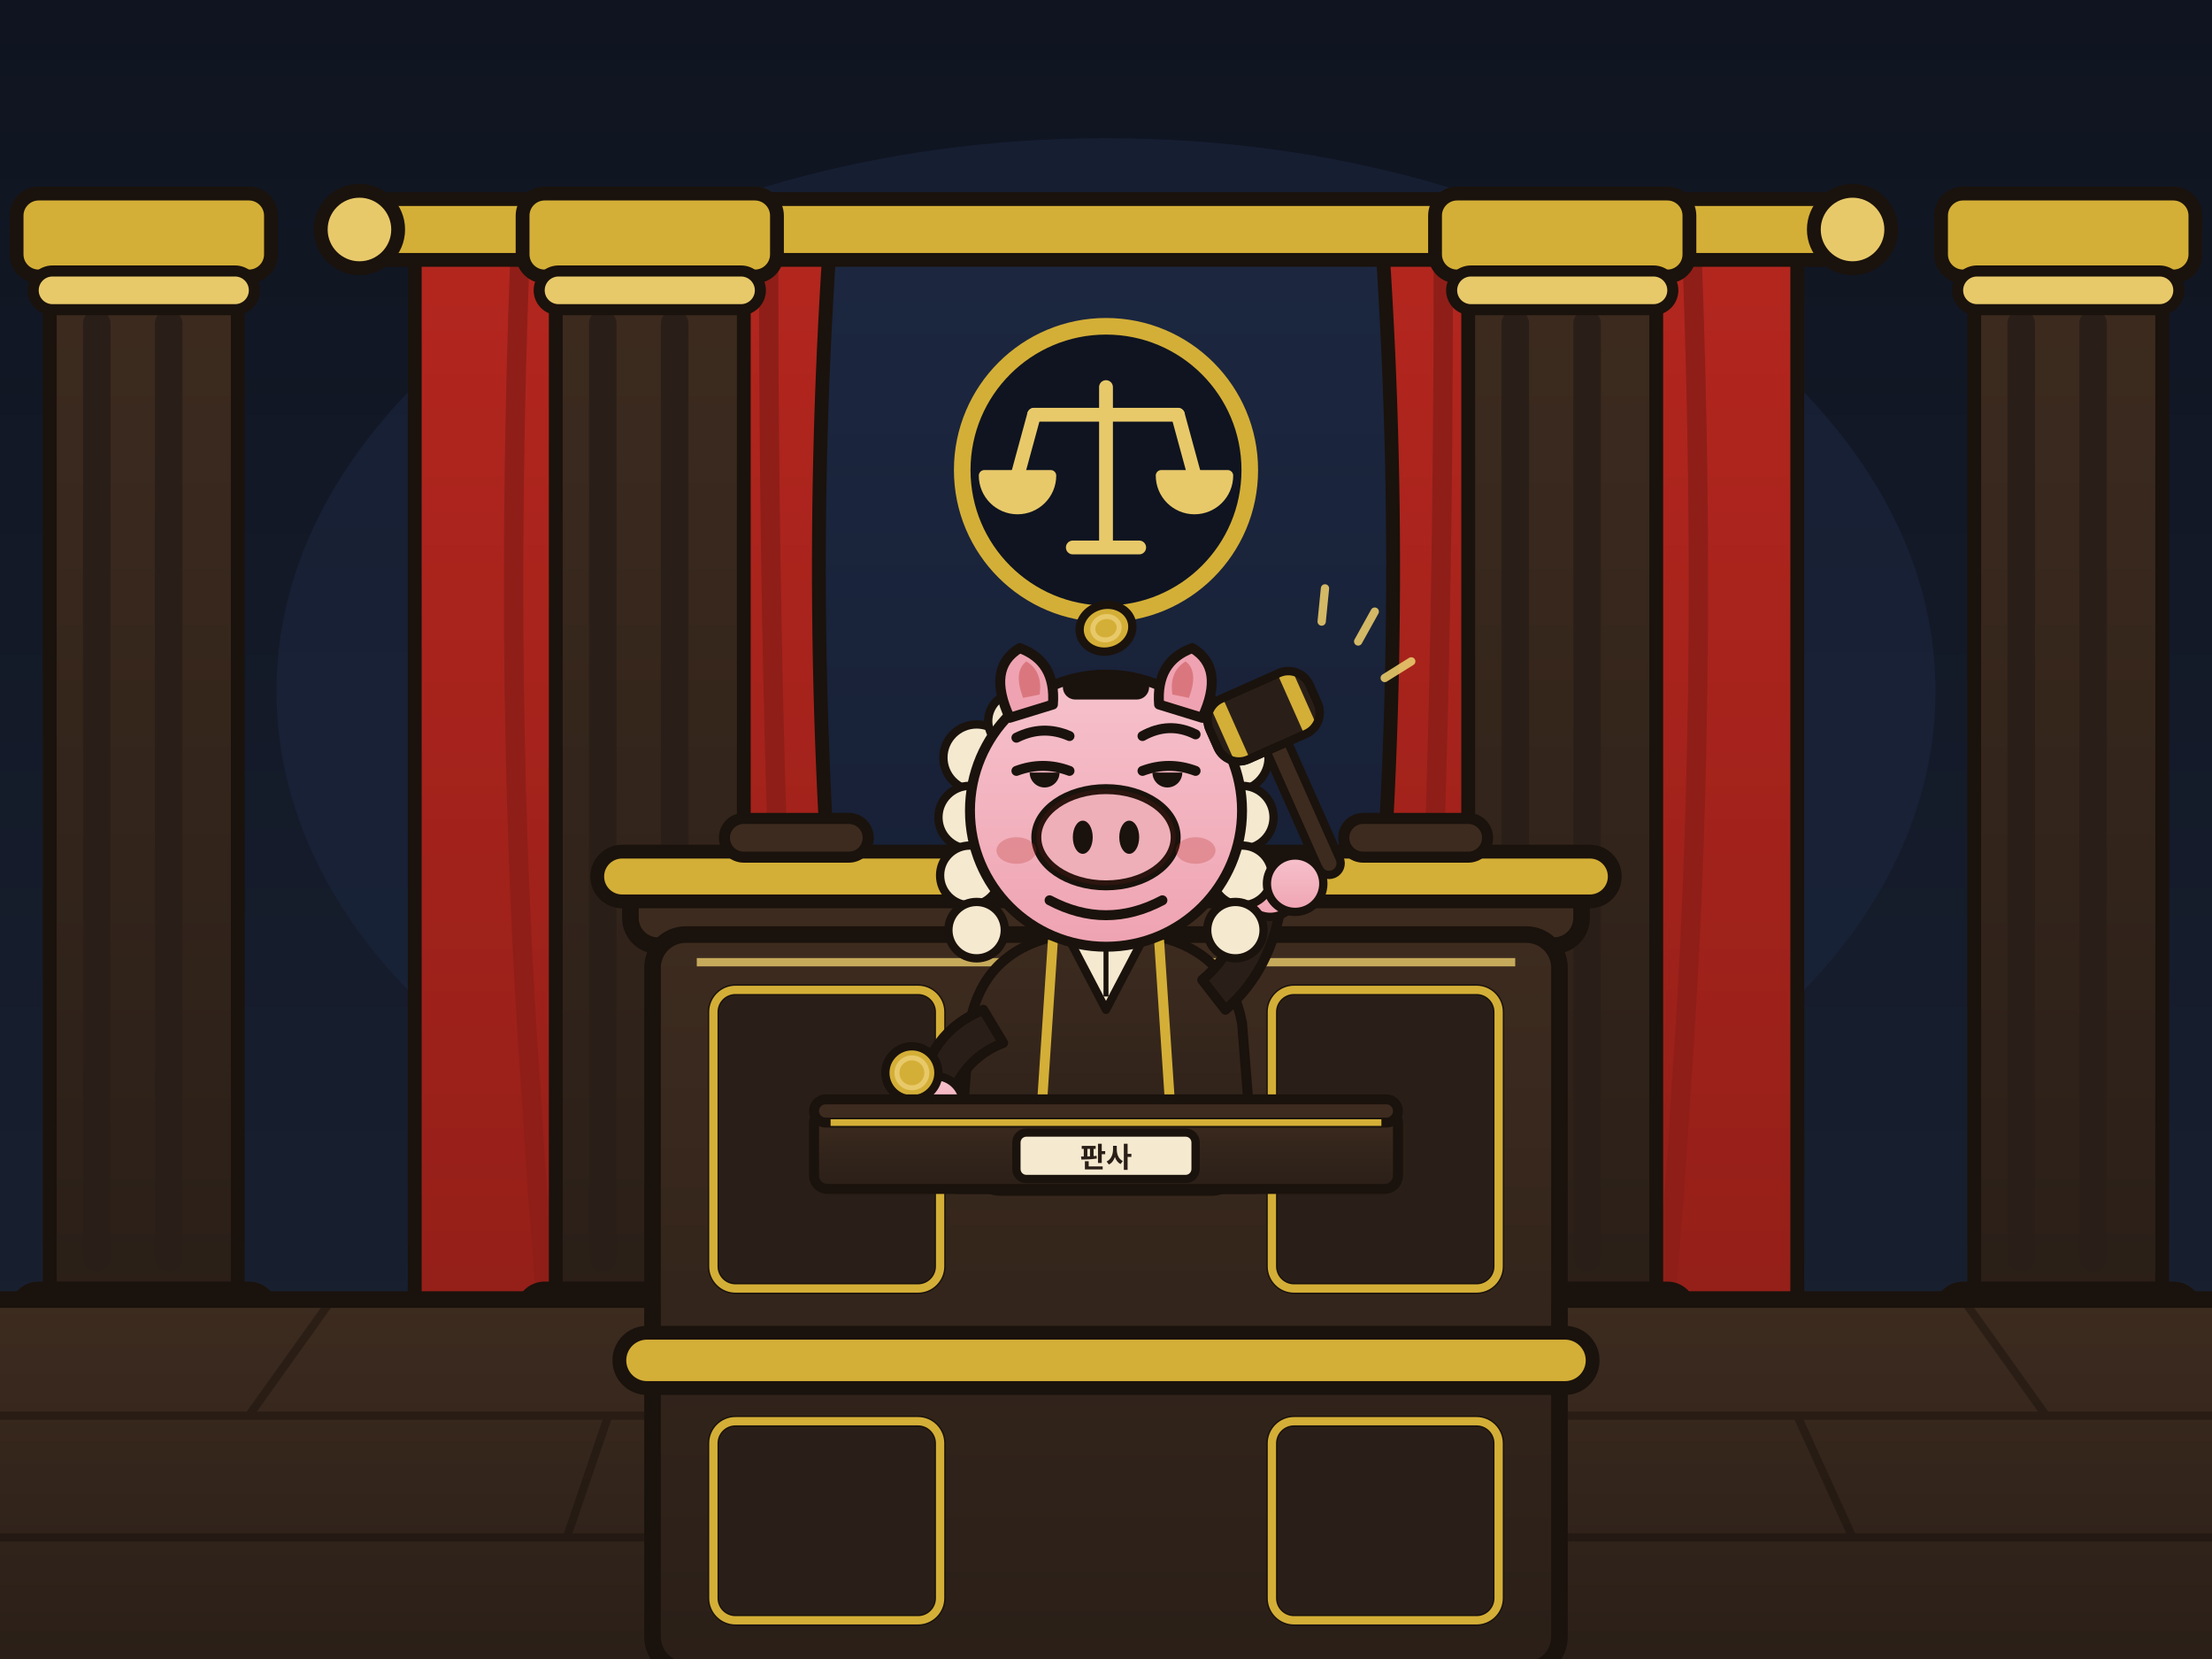
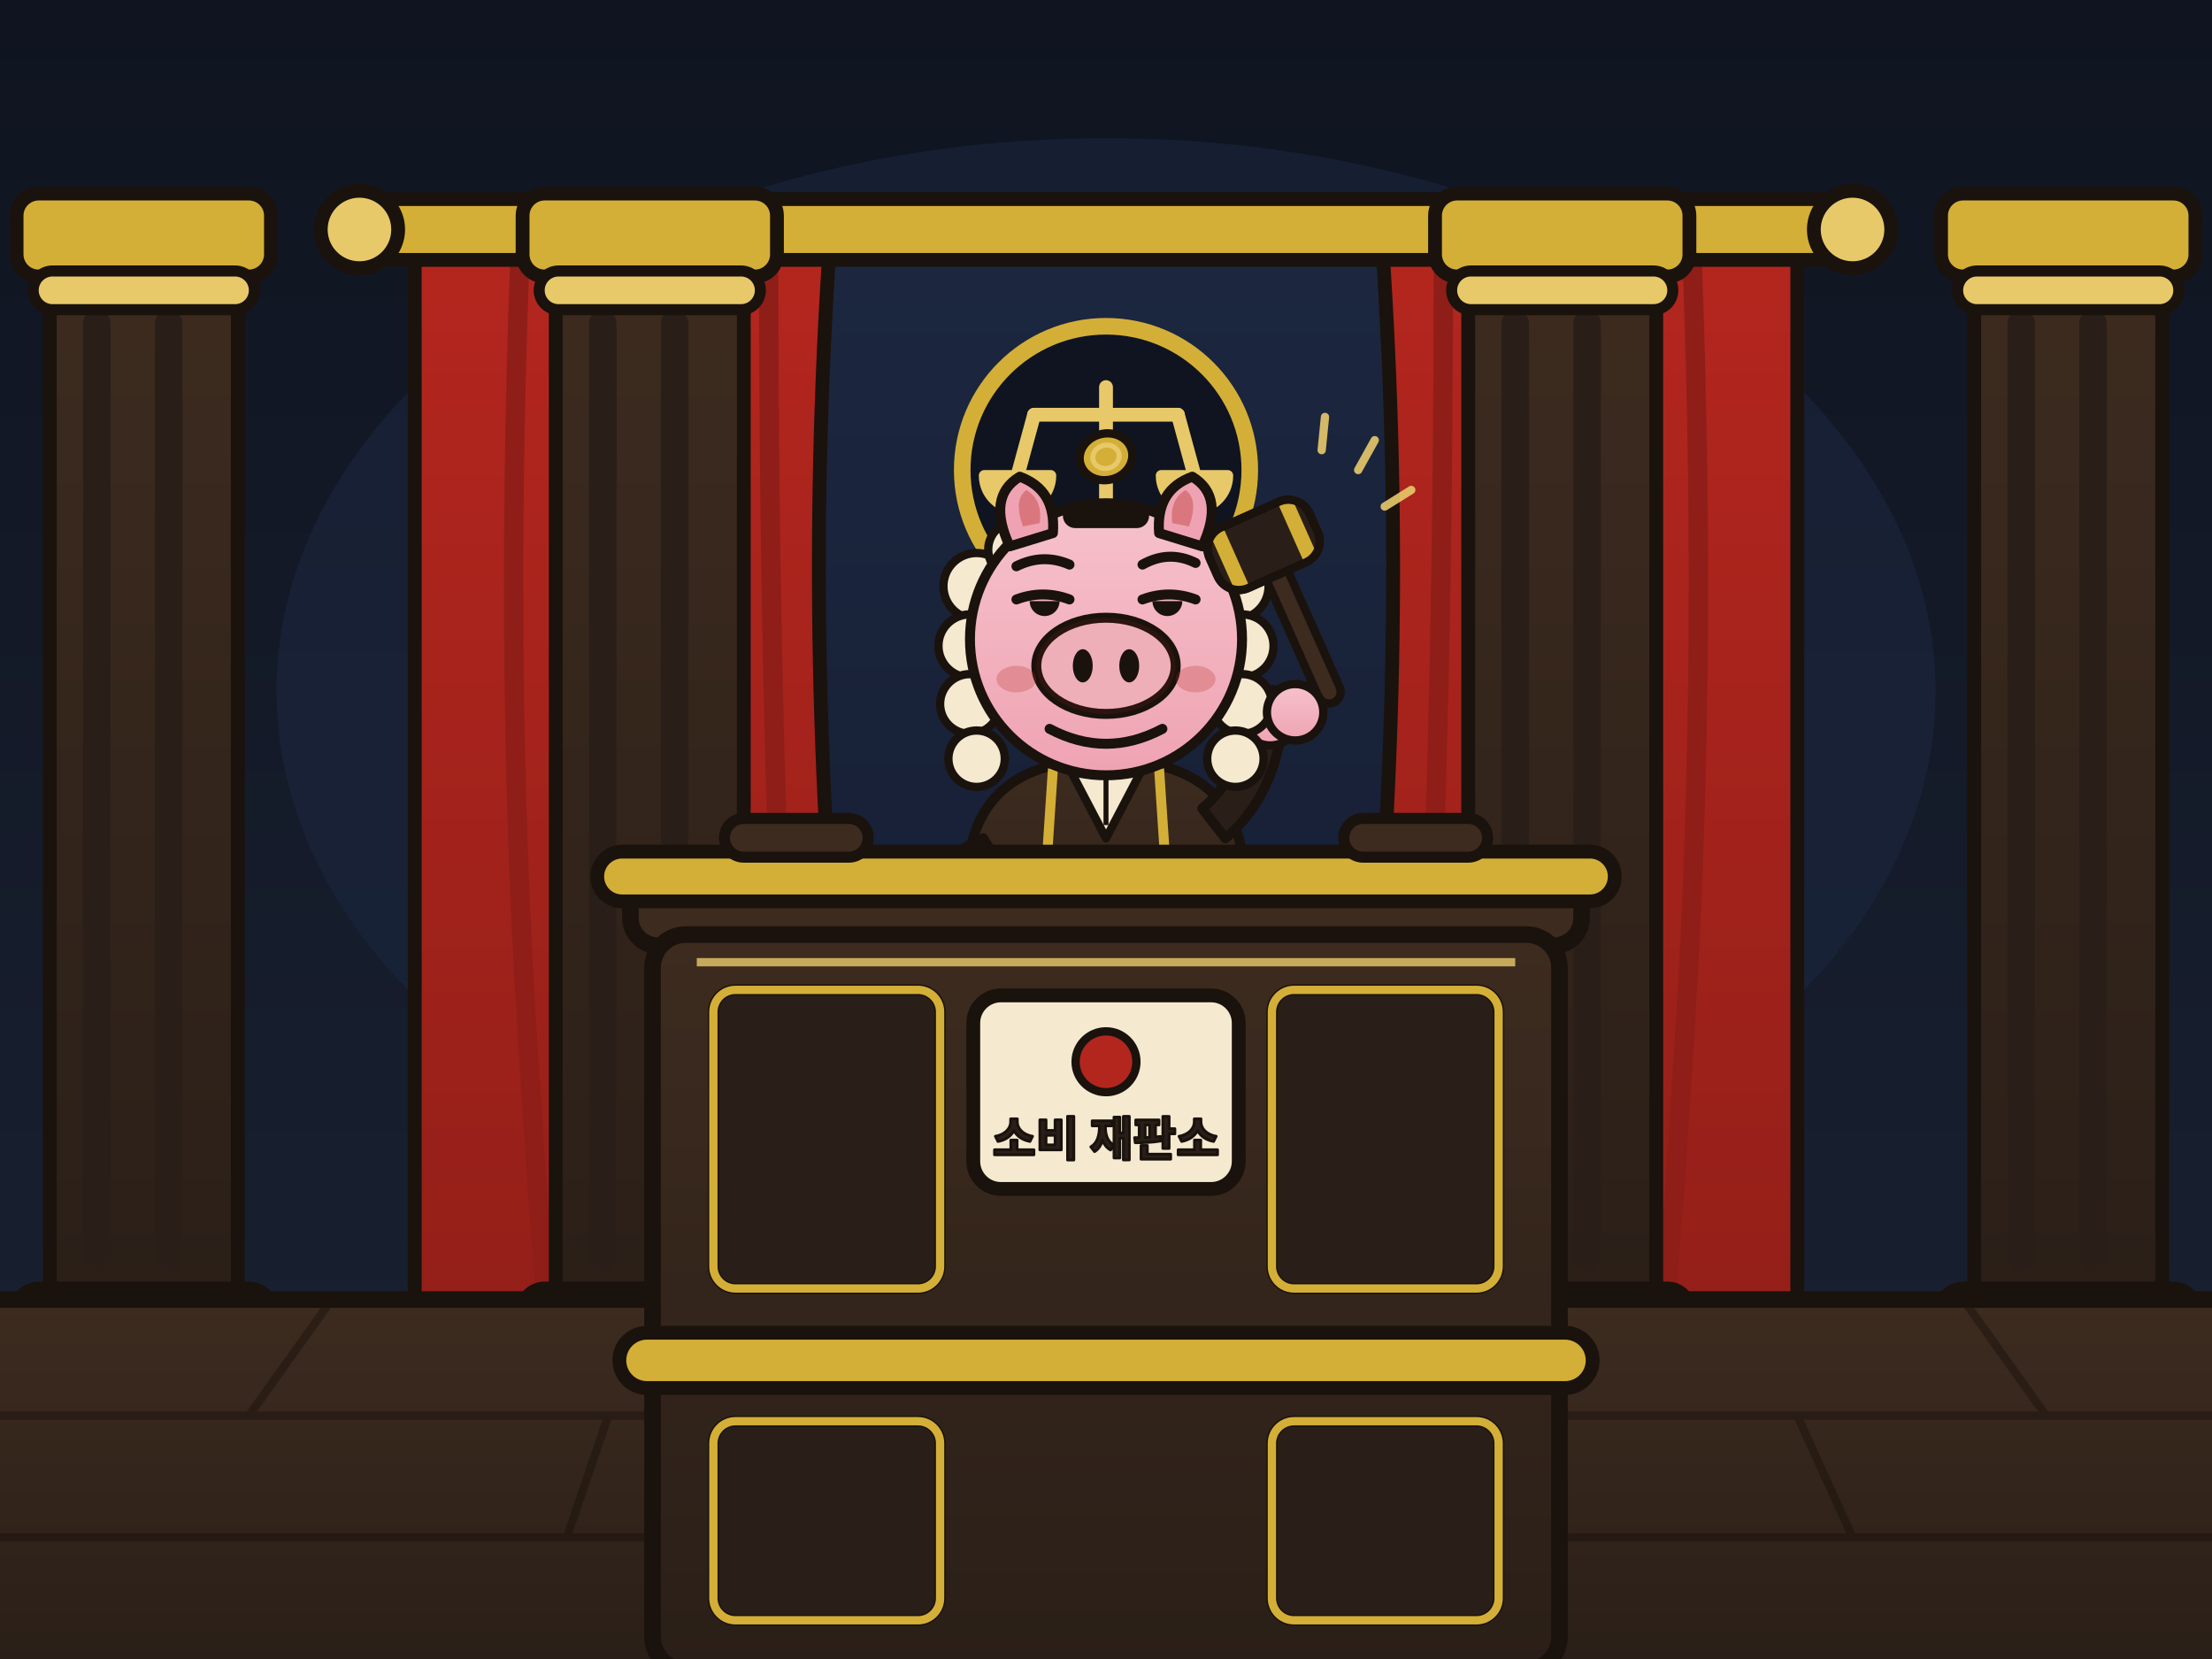
<svg xmlns="http://www.w3.org/2000/svg" viewBox="0 0 800 600" role="img" aria-label="소비 재판소 법정 배경 — 판사 착석">
  <defs>
    <linearGradient id="wallGrad" x1="0" y1="0" x2="0" y2="1">
      <stop offset="0" stop-color="#0f1420" />
      <stop offset="1" stop-color="#1a2233" />
    </linearGradient>
    <linearGradient id="curtainRed" x1="0" y1="0" x2="0" y2="1">
      <stop offset="0" stop-color="#b3261e" />
      <stop offset="1" stop-color="#8f1e18" />
    </linearGradient>
    <linearGradient id="curtainNavy" x1="0" y1="0" x2="0" y2="1">
      <stop offset="0" stop-color="#1c2740" />
      <stop offset="1" stop-color="#141c30" />
    </linearGradient>
    <linearGradient id="woodFront" x1="0" y1="0" x2="0" y2="1">
      <stop offset="0" stop-color="#3d2b1f" />
      <stop offset="1" stop-color="#2a1f18" />
    </linearGradient>
    <linearGradient id="floorGrad" x1="0" y1="0" x2="0" y2="1">
      <stop offset="0" stop-color="#3d2b1f" />
      <stop offset="1" stop-color="#2a1f18" />
    </linearGradient>
    <g id="curtainPanel">
      <path d="M0,0 h150 q-10,150 6,300 q8,80 24,150 L0,450 Z" fill="url(#curtainRed)" stroke="#1a120c" stroke-width="5" stroke-linejoin="round" />
      <path d="M38,4 q-6,160 4,300 q4,70 12,138" fill="none" stroke="#8f1e18" stroke-width="7" stroke-linecap="round" />
      <path d="M86,4 q-4,170 4,310 q3,60 10,128" fill="none" stroke="#8f1e18" stroke-width="7" stroke-linecap="round" />
      <path d="M128,4 q0,180 8,320 q3,55 12,118" fill="none" stroke="#8f1e18" stroke-width="7" stroke-linecap="round" />
      <path d="M96,330 q40,26 80,20 l-6,34 q-44,8 -86,-24 Z" fill="#d4af37" stroke="#1a120c" stroke-width="5" stroke-linejoin="round" />
    </g>
    <g id="column">
      <rect x="-34" y="96" width="68" height="380" rx="8" fill="url(#woodFront)" stroke="#1a120c" stroke-width="5" />
      <rect x="-22" y="112" width="10" height="348" rx="5" fill="#2a1f18" stroke="none" />
      <rect x="4" y="112" width="10" height="348" rx="5" fill="#2a1f18" stroke="none" />
      <rect x="-46" y="70" width="92" height="30" rx="8" fill="#d4af37" stroke="#1a120c" stroke-width="5" />
      <rect x="-40" y="98" width="80" height="14" rx="7" fill="#e8c96a" stroke="#1a120c" stroke-width="4" />
      <rect x="-46" y="466" width="92" height="26" rx="8" fill="#d4af37" stroke="#1a120c" stroke-width="5" />
    </g>
    <linearGradient id="bgGrad" x1="0" y1="0" x2="0" y2="1">
      <stop offset="0" stop-color="#0f1420" />
      <stop offset="1" stop-color="#1a2233" />
    </linearGradient>
    <linearGradient id="robeGrad" x1="0" y1="0" x2="0" y2="1">
      <stop offset="0" stop-color="#3d2b1f" />
      <stop offset="1" stop-color="#2a1f18" />
    </linearGradient>
    <linearGradient id="benchGrad" x1="0" y1="0" x2="0" y2="1">
      <stop offset="0" stop-color="#3d2b1f" />
      <stop offset="1" stop-color="#2a1f18" />
    </linearGradient>
    <linearGradient id="pigGrad" x1="0" y1="0" x2="0" y2="1">
      <stop offset="0" stop-color="#f6c2cc" />
      <stop offset="1" stop-color="#efa3b2" />
    </linearGradient>
  </defs>
  <rect x="0" y="0" width="800" height="600" fill="url(#wallGrad)" />
  <ellipse cx="400" cy="250" rx="300" ry="200" fill="#1c2740" opacity="0.55" />
  <rect x="150" y="86" width="500" height="380" fill="url(#curtainNavy)" stroke="#1a120c" stroke-width="5" />
  <use href="#curtainPanel" x="150" y="90" />
  <use href="#curtainPanel" x="-150" y="90" transform="scale(-1,1) translate(-500,0)" />
  <rect x="130" y="72" width="540" height="22" rx="11" fill="#d4af37" stroke="#1a120c" stroke-width="5" />
  <circle cx="130" cy="83" r="14" fill="#e8c96a" stroke="#1a120c" stroke-width="5" />
  <circle cx="670" cy="83" r="14" fill="#e8c96a" stroke="#1a120c" stroke-width="5" />
  <g stroke="#1a120c" stroke-width="4" stroke-linejoin="round">
    <circle cx="400" cy="170" r="52" fill="#0f1420" />
    <circle cx="400" cy="170" r="52" fill="none" stroke="#d4af37" stroke-width="6" />
    <g stroke="#e8c96a" stroke-width="5" fill="none" stroke-linecap="round">
      <line x1="400" y1="140" x2="400" y2="196" />
      <line x1="374" y1="150" x2="426" y2="150" />
      <line x1="374" y1="150" x2="368" y2="172" />
      <line x1="426" y1="150" x2="432" y2="172" />
      <path d="M356,172 h24 a12,12 0 0 1 -24,0 Z" fill="#e8c96a" stroke-width="4" />
      <path d="M420,172 h24 a12,12 0 0 1 -24,0 Z" fill="#e8c96a" stroke-width="4" />
      <line x1="388" y1="198" x2="412" y2="198" />
    </g>
  </g>
  <use href="#column" x="235" y="0" />
  <use href="#column" x="565" y="0" />
  <use href="#column" x="52" y="0" />
  <use href="#column" x="748" y="0" />
  <rect x="0" y="470" width="800" height="130" fill="url(#floorGrad)" />
  <line x1="0" y1="470" x2="800" y2="470" stroke="#1a120c" stroke-width="6" />
  <g stroke="#1a120c" stroke-width="3" opacity="0.5">
    <line x1="0" y1="512" x2="800" y2="512" />
    <line x1="0" y1="556" x2="800" y2="556" />
    <line x1="120" y1="470" x2="90" y2="512" />
    <line x1="330" y1="470" x2="315" y2="512" />
    <line x1="540" y1="470" x2="555" y2="512" />
    <line x1="710" y1="470" x2="740" y2="512" />
    <line x1="220" y1="512" x2="205" y2="556" />
    <line x1="470" y1="512" x2="485" y2="556" />
    <line x1="650" y1="512" x2="670" y2="556" />
  </g>
-   <g stroke="#1a120c" stroke-linejoin="round">
-     <rect x="228" y="316" width="344" height="26" rx="10" fill="#3d2b1f" stroke-width="6" />
-     <rect x="216" y="308" width="368" height="18" rx="9" fill="#d4af37" stroke-width="5" />
-     <rect x="236" y="338" width="328" height="266" rx="12" fill="url(#woodFront)" stroke-width="6" />
-     <rect x="258" y="358" width="82" height="108" rx="8" fill="#2a1f18" stroke-width="4" />
-     <rect x="460" y="358" width="82" height="108" rx="8" fill="#2a1f18" stroke-width="4" />
-     <rect x="258" y="358" width="82" height="108" rx="8" fill="none" stroke="#d4af37" stroke-width="3" />
-     <rect x="460" y="358" width="82" height="108" rx="8" fill="none" stroke="#d4af37" stroke-width="3" />
-     <rect x="352" y="360" width="96" height="70" rx="10" fill="#f5e9d0" stroke-width="5" />
-     <circle cx="400" cy="384" r="11" fill="#b3261e" stroke-width="3" />
-     <text x="400" y="418" text-anchor="middle" font-family="sans-serif" font-size="17" font-weight="700" fill="#2a1f18">소비 재판소</text>
-     <rect x="224" y="482" width="352" height="20" rx="10" fill="#d4af37" stroke-width="5" />
-     <rect x="258" y="514" width="82" height="72" rx="8" fill="#2a1f18" stroke-width="4" />
-     <rect x="460" y="514" width="82" height="72" rx="8" fill="#2a1f18" stroke-width="4" />
-     <rect x="258" y="514" width="82" height="72" rx="8" fill="none" stroke="#d4af37" stroke-width="3" />
-     <rect x="460" y="514" width="82" height="72" rx="8" fill="none" stroke="#d4af37" stroke-width="3" />
-   </g>
-   <line x1="252" y1="348" x2="548" y2="348" stroke="#e8c96a" stroke-width="3" opacity="0.8" />
-   <g stroke="#1a120c" stroke-width="4" stroke-linejoin="round">
-     <rect x="262" y="296" width="52" height="14" rx="7" fill="#3d2b1f" />
-     <rect x="486" y="296" width="52" height="14" rx="7" fill="#3d2b1f" />
-   </g>
-   <g transform="translate(280,190) scale(0.6)">
+   <g transform="translate(280,128) scale(0.6)">
    <g stroke="#e8c96a" stroke-width="5" stroke-linecap="round" opacity="0.9">
      <line x1="352" y1="70" x2="362" y2="52" />
      <line x1="368" y1="92" x2="384" y2="82" />
      <line x1="330" y1="58" x2="332" y2="38" />
    </g>
    <path d="M110 400 L118 300 Q126 258 168 248 L232 248 Q274 258 282 300 L290 400 Z" fill="url(#robeGrad)" stroke="#1a120c" stroke-width="6" stroke-linejoin="round" />
    <path d="M168 250 L158 400" stroke="#d4af37" stroke-width="6" fill="none" />
    <path d="M232 250 L242 400" stroke="#d4af37" stroke-width="6" fill="none" />
    <path d="M126 292 Q92 306 88 344 L104 352 Q112 322 138 312 Z" fill="#2a1f18" stroke="#1a120c" stroke-width="6" stroke-linejoin="round" />
    <circle cx="97" cy="349" r="17" fill="url(#pigGrad)" stroke="#1a120c" stroke-width="5" />
    <circle cx="83" cy="330" r="16" fill="#d4af37" stroke="#1a120c" stroke-width="5" />
    <circle cx="83" cy="330" r="9" fill="none" stroke="#e8c96a" stroke-width="3" />
    <path d="M272 292 Q300 268 306 226 L288 216 Q280 256 258 274 Z" fill="#2a1f18" stroke="#1a120c" stroke-width="6" stroke-linejoin="round" />
    <circle cx="299" cy="219" r="17" fill="url(#pigGrad)" stroke="#1a120c" stroke-width="5" />
    <path d="M178 250 L200 292 L222 250 Z" fill="#f5e9d0" stroke="#1a120c" stroke-width="5" stroke-linejoin="round" />
    <line x1="200" y1="256" x2="200" y2="284" stroke="#1a120c" stroke-width="3" />
    <g fill="#f5e9d0" stroke="#1a120c" stroke-width="5">
      <circle cx="122" cy="140" r="20" />
      <circle cx="118" cy="176" r="19" />
      <circle cx="118" cy="211" r="18" />
      <circle cx="122" cy="244" r="17" />
      <circle cx="278" cy="140" r="20" />
      <circle cx="282" cy="176" r="19" />
      <circle cx="282" cy="211" r="18" />
      <circle cx="278" cy="244" r="17" />
      <circle cx="146" cy="118" r="17" />
      <circle cx="254" cy="118" r="17" />
    </g>
    <circle cx="200" cy="172" r="82" fill="url(#pigGrad)" stroke="#1a120c" stroke-width="6" />
    <path d="M142 116 Q128 86 148 74 Q170 82 168 108 Z" fill="#efa3b2" stroke="#1a120c" stroke-width="6" stroke-linejoin="round" />
    <path d="M258 116 Q272 86 252 74 Q230 82 232 108 Z" fill="#efa3b2" stroke="#1a120c" stroke-width="6" stroke-linejoin="round" />
    <path d="M150 104 Q144 88 152 82 Q162 88 160 102 Z" fill="#b3261e" opacity="0.35" />
    <path d="M250 104 Q256 88 248 82 Q238 88 240 102 Z" fill="#b3261e" opacity="0.35" />
    <rect x="176" y="92" width="48" height="11" rx="5.5" fill="#1a120c" />
    <rect x="176" y="92" width="48" height="11" rx="5.5" fill="none" stroke="#1a120c" stroke-width="4" />
    <g transform="rotate(-14 200 62)">
      <ellipse cx="200" cy="62" rx="16" ry="14" fill="#d4af37" stroke="#1a120c" stroke-width="5" />
      <ellipse cx="200" cy="62" rx="8" ry="7" fill="none" stroke="#e8c96a" stroke-width="3" />
    </g>
    <g stroke="#1a120c" stroke-linecap="round" fill="none">
      <path d="M146 148 Q162 142 178 148" stroke-width="6" />
      <path d="M222 148 Q238 142 254 148" stroke-width="6" />
    </g>
    <path d="M154 149 A9 9 0 0 0 172 149 Z" fill="#1a120c" />
    <path d="M228 149 A9 9 0 0 0 246 149 Z" fill="#1a120c" />
    <path d="M146 128 Q162 120 178 127" stroke="#1a120c" stroke-width="6" stroke-linecap="round" fill="none" />
    <path d="M222 127 Q238 118 254 126" stroke="#1a120c" stroke-width="6" stroke-linecap="round" fill="none" />
    <ellipse cx="200" cy="188" rx="42" ry="29" fill="#f6c2cc" stroke="#1a120c" stroke-width="6" />
    <ellipse cx="200" cy="188" rx="42" ry="29" fill="#b3261e" opacity="0.12" />
    <ellipse cx="186" cy="188" rx="6" ry="10" fill="#1a120c" />
    <ellipse cx="214" cy="188" rx="6" ry="10" fill="#1a120c" />
    <path d="M166 226 Q200 244 234 226" stroke="#1a120c" stroke-width="6" stroke-linecap="round" fill="none" />
    <ellipse cx="146" cy="196" rx="12" ry="8" fill="#b3261e" opacity="0.25" />
    <ellipse cx="254" cy="196" rx="12" ry="8" fill="#b3261e" opacity="0.25" />
    <g transform="translate(14 -6) rotate(-24 305 175)">
      <rect x="298" y="130" width="14" height="90" rx="7" fill="#3d2b1f" stroke="#1a120c" stroke-width="5" />
      <rect x="272" y="96" width="66" height="40" rx="14" fill="#2a1f18" stroke="#1a120c" stroke-width="5" />
      <rect x="278" y="96" width="9" height="40" fill="#d4af37" />
      <rect x="323" y="96" width="9" height="40" fill="#d4af37" />
      <rect x="272" y="96" width="66" height="40" rx="14" fill="none" stroke="#1a120c" stroke-width="5" />
    </g>
    <circle cx="314" cy="216" r="17" fill="url(#pigGrad)" stroke="#1a120c" stroke-width="5" />
-     <rect x="24" y="352" width="352" height="48" rx="8" fill="url(#benchGrad)" stroke="#1a120c" stroke-width="6" />
-     <rect x="24" y="346" width="352" height="14" rx="7" fill="#3d2b1f" stroke="#1a120c" stroke-width="6" />
-     <line x1="34" y1="360" x2="366" y2="360" stroke="#d4af37" stroke-width="4" />
-     <rect x="146" y="366" width="108" height="28" rx="6" fill="#f5e9d0" stroke="#1a120c" stroke-width="5" />
-     <text x="200" y="387" text-anchor="middle" font-family="'Apple SD Gothic Neo','Noto Sans KR',sans-serif" font-size="17" font-weight="700" fill="#2a1f18">판사</text>
+   </g>
+   <g stroke="#1a120c" stroke-linejoin="round">
+     <rect x="228" y="316" width="344" height="26" rx="10" fill="#3d2b1f" stroke-width="6" />
+     <rect x="216" y="308" width="368" height="18" rx="9" fill="#d4af37" stroke-width="5" />
+     <rect x="236" y="338" width="328" height="266" rx="12" fill="url(#woodFront)" stroke-width="6" />
+     <rect x="258" y="358" width="82" height="108" rx="8" fill="#2a1f18" stroke-width="4" />
+     <rect x="460" y="358" width="82" height="108" rx="8" fill="#2a1f18" stroke-width="4" />
+     <rect x="258" y="358" width="82" height="108" rx="8" fill="none" stroke="#d4af37" stroke-width="3" />
+     <rect x="460" y="358" width="82" height="108" rx="8" fill="none" stroke="#d4af37" stroke-width="3" />
+     <rect x="352" y="360" width="96" height="70" rx="10" fill="#f5e9d0" stroke-width="5" />
+     <circle cx="400" cy="384" r="11" fill="#b3261e" stroke-width="3" />
+     <text x="400" y="418" text-anchor="middle" font-family="sans-serif" font-size="17" font-weight="700" fill="#2a1f18">소비 재판소</text>
+     <rect x="224" y="482" width="352" height="20" rx="10" fill="#d4af37" stroke-width="5" />
+     <rect x="258" y="514" width="82" height="72" rx="8" fill="#2a1f18" stroke-width="4" />
+     <rect x="460" y="514" width="82" height="72" rx="8" fill="#2a1f18" stroke-width="4" />
+     <rect x="258" y="514" width="82" height="72" rx="8" fill="none" stroke="#d4af37" stroke-width="3" />
+     <rect x="460" y="514" width="82" height="72" rx="8" fill="none" stroke="#d4af37" stroke-width="3" />
+   </g>
+   <line x1="252" y1="348" x2="548" y2="348" stroke="#e8c96a" stroke-width="3" opacity="0.8" />
+   <g stroke="#1a120c" stroke-width="4" stroke-linejoin="round">
+     <rect x="262" y="296" width="52" height="14" rx="7" fill="#3d2b1f" />
+     <rect x="486" y="296" width="52" height="14" rx="7" fill="#3d2b1f" />
  </g>
</svg>
